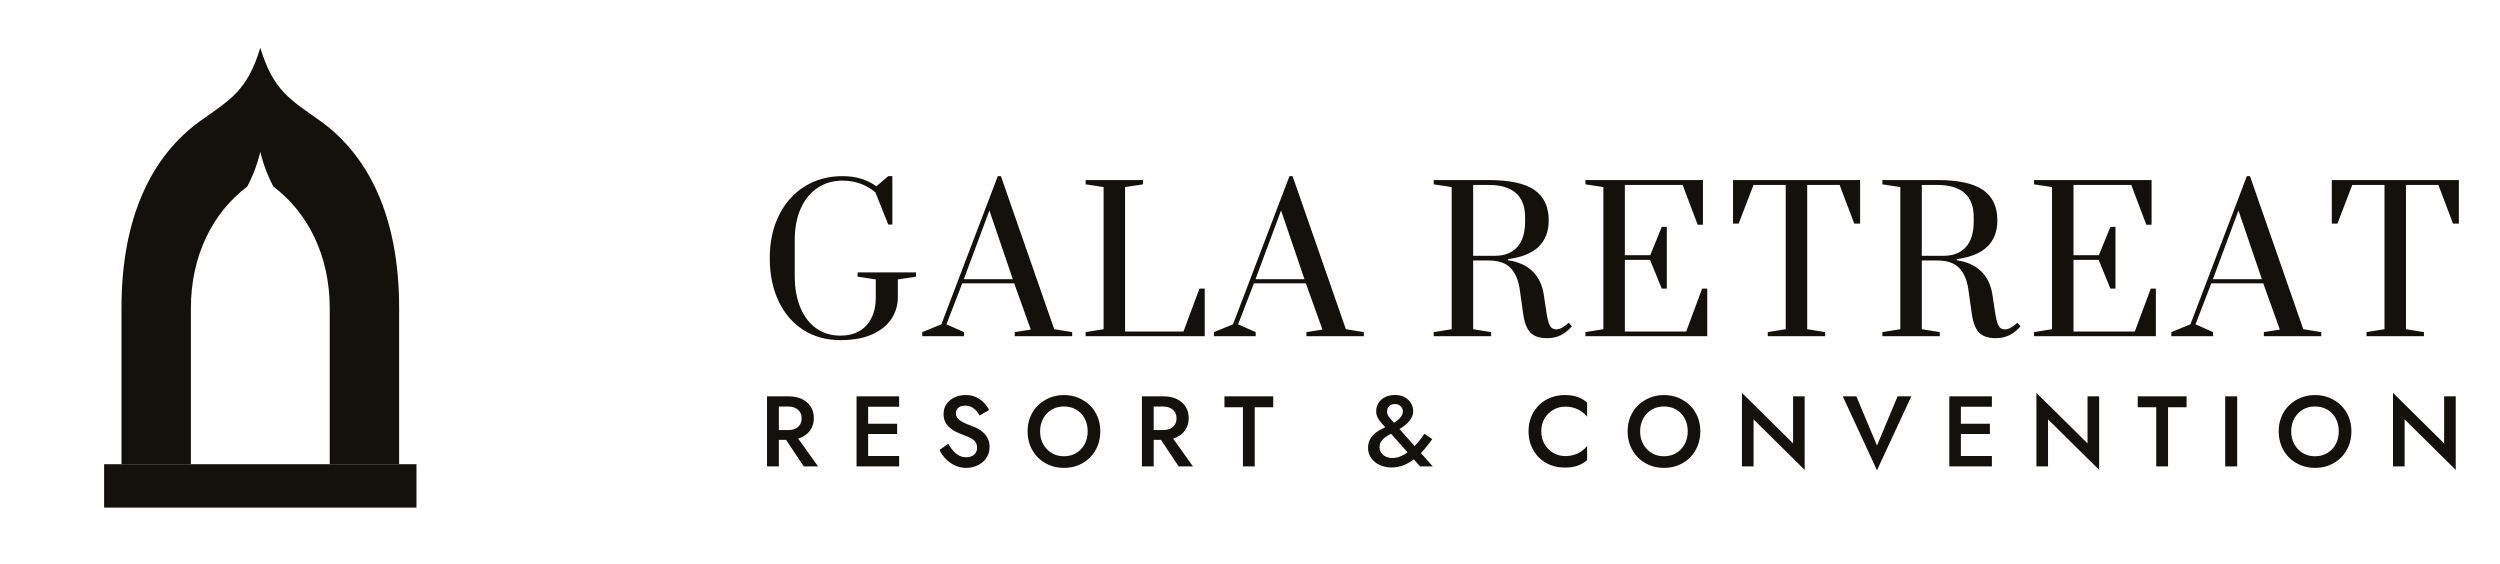
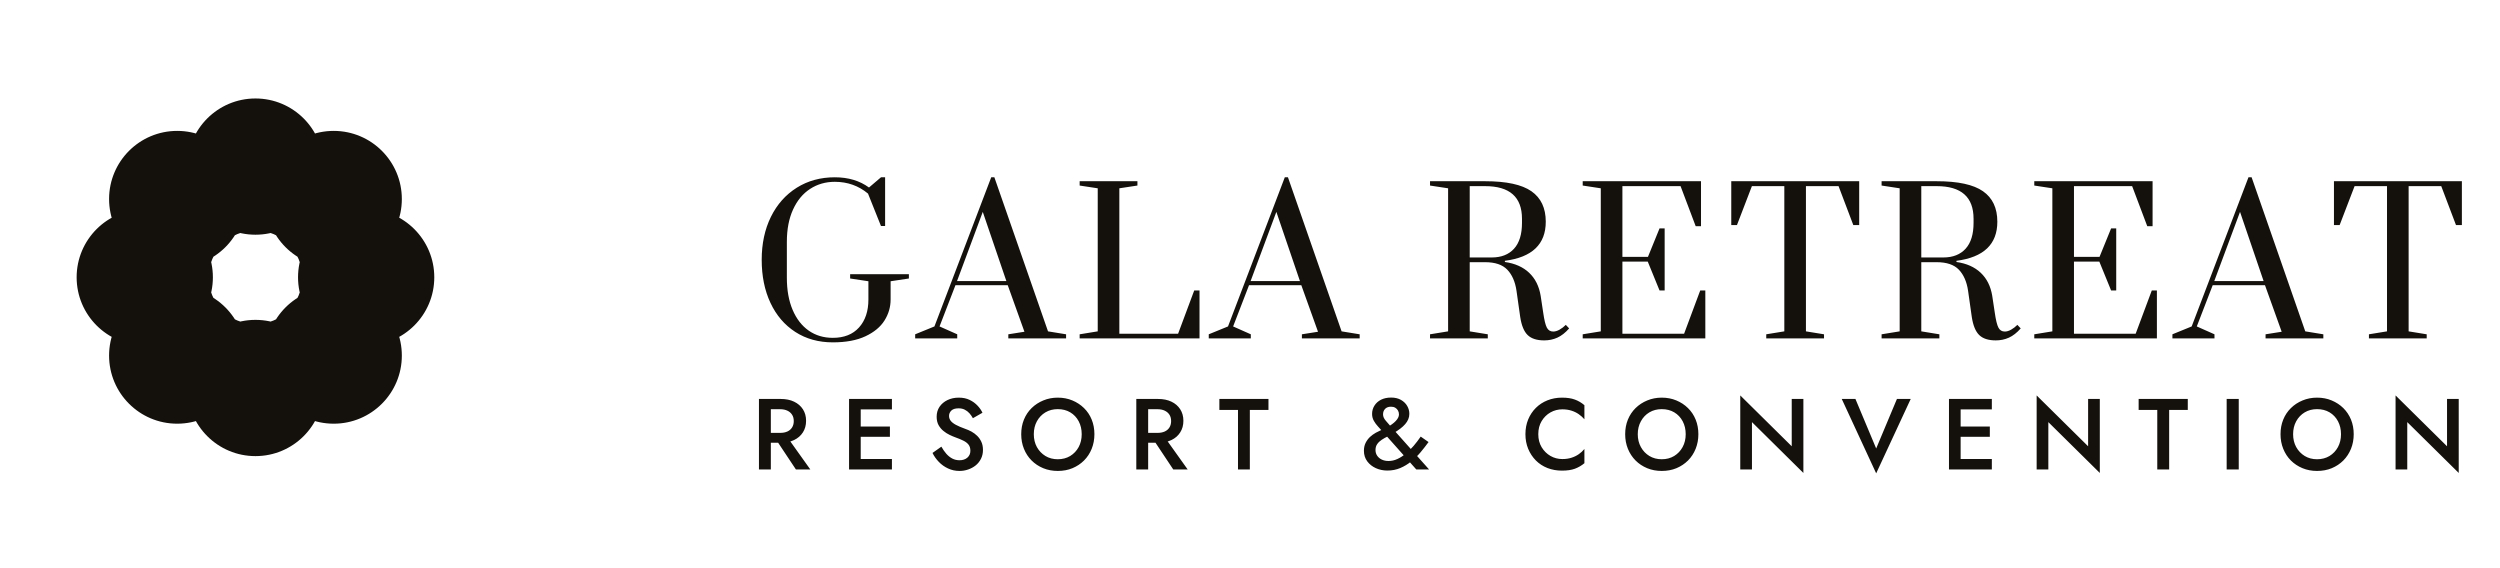
- <svg xmlns="http://www.w3.org/2000/svg" viewBox="0 0 461 104" width="461" height="104" role="img" aria-label="Gala Retreat, Resort and Convention">
-   <g transform="translate(0 4) scale(0.8)">
-     <g transform="translate(0 8)" fill="#14110D">
-       <path fill-rule="evenodd" d="M28 94 L28 58 C28 37 35 23 46 15 C53 10 57 8 60 -2 C63 8 67 10 74 15 C85 23 92 37 92 58 L92 94 Z M44 94 L44 58 C44 46 49 36 57 30 C58 28 59 26 60 22 C61 26 62 28 63 30 C71 36 76 46 76 58 L76 94 Z" />
-       <path d="M24 94 L96 94 L96 104 L24 104 Z" />
-     </g>
+ <svg xmlns="http://www.w3.org/2000/svg" viewBox="0 0 458 104" width="458" height="104" role="img" aria-label="Gala Retreat, Resort and Convention">
+   <g transform="translate(0 4) scale(0.78)">
+     <path fill="#14110D" d="M44.00 34 a16 16 0 1 0 32.00 0 a16 16 0 1 0 -32.00 0 Z M62.38 41.615 a16 16 0 1 0 32.00 0 a16 16 0 1 0 -32.00 0 Z M70.00 60 a16 16 0 1 0 32.00 0 a16 16 0 1 0 -32.00 0 Z M62.38 78.385 a16 16 0 1 0 32.00 0 a16 16 0 1 0 -32.00 0 Z M44.00 86 a16 16 0 1 0 32.00 0 a16 16 0 1 0 -32.00 0 Z M25.62 78.385 a16 16 0 1 0 32.00 0 a16 16 0 1 0 -32.00 0 Z M18.00 60 a16 16 0 1 0 32.00 0 a16 16 0 1 0 -32.00 0 Z M25.62 41.615 a16 16 0 1 0 32.00 0 a16 16 0 1 0 -32.00 0 Z M34.00 60 a26 26 0 1 0 52.00 0 a26 26 0 1 0 -52.00 0 Z M49.00 60 a11 11 0 1 1 22.00 0 a11 11 0 1 1 -22.00 0 Z" />
  </g>
-   <path transform="translate(140.0 62) scale(0.36)" d="M41.60 2Q30.70 2 22.50-3.30Q14.30-8.60 9.85-18.10Q5.40-27.60 5.40-40Q5.40-52.40 10.10-61.90Q14.80-71.40 23.25-76.70Q31.70-82 42.60-82Q52.90-82 60-76.80L66.10-82L68.20-82L68.20-57.20L66.10-57.20L59.50-73.70Q52.30-79.70 42.60-79.70Q35.60-79.70 30.05-76.10Q24.50-72.50 21.35-65.60Q18.20-58.70 18.20-49.20L18.20-30.90Q18.20-21.40 21.15-14.50Q24.10-7.60 29.35-3.95Q34.60-0.30 41.60-0.30Q50.20-0.30 54.95-5.60Q59.70-10.90 59.70-19.80L59.70-29.10L50.40-30.50L50.40-32.70L80.30-32.70L80.30-30.50L71-29.10L71-19.80Q71-14.10 67.90-9.15Q64.80-4.20 58.20-1.10Q51.60 2 41.60 2M104.90 0L83.50 0L83.50-2.10L93.30-6.10L122.20-82L123.80-82L151.10-3.60L160.30-2.10L160.30 0L130.90 0L130.90-2.10L139.10-3.40L130.60-27.10L104-27.10L95.90-6.10L104.90-2.10L104.90 0M117.90-64.40L104.80-29.20L129.90-29.20L117.90-64.40M228.20 0L167.20 0L167.20-2.10L176.40-3.60L176.40-76.40L167.20-77.80L167.20-80L196.60-80L196.60-77.80L187.40-76.40L187.40-2.40L217.30-2.40L225.50-24.40L228.20-24.40L228.20 0M254.30 0L232.90 0L232.90-2.10L242.70-6.10L271.60-82L273.20-82L300.50-3.60L309.70-2.10L309.70 0L280.30 0L280.30-2.10L288.50-3.40L280-27.10L253.40-27.10L245.30-6.10L254.30-2.10L254.30 0M267.30-64.40L254.20-29.20L279.30-29.20L267.30-64.40M403.60 1Q398 1 395.20-1.70Q392.40-4.40 391.40-10.90L389.50-24.30Q388.50-31.10 384.85-34.95Q381.20-38.80 373.50-38.80L365.70-38.80L365.70-3.60L374.90-2.10L374.90 0L345.50 0L345.50-2.10L354.70-3.60L354.70-76.40L345.50-77.80L345.50-80L373.50-80Q389.80-80 397.10-74.90Q404.40-69.80 404.40-59.40Q404.40-42.20 383.60-39.50L383.60-38.90Q391.30-37.80 395.95-33.40Q400.60-29 401.80-21.70L403.10-13.10Q403.90-7.50 404.95-5.50Q406-3.50 408.20-3.50Q409.70-3.50 411.40-4.45Q413.10-5.40 414.60-6.90L416.30-5.10Q413.40-1.80 410.30-0.40Q407.20 1 403.60 1M365.70-41.20L376.90-41.20Q384.20-41.20 388.25-45.65Q392.30-50.10 392.30-58.80L392.30-60.90Q392.30-77.50 373.50-77.50L365.70-77.50L365.70-41.20M485.60 0L423.20 0L423.20-2.10L432.40-3.60L432.40-76.40L423.20-77.80L423.20-80L483.40-80L483.40-57.10L480.70-57.10L473-77.50L443.40-77.50L443.40-41.50L456.40-41.50L462.30-56L464.90-56L464.90-24.40L462.30-24.40L456.30-39.10L443.40-39.10L443.40-2.40L474.80-2.40L483-24.40L485.60-24.40L485.60 0M546 0L516.60 0L516.60-2.10L525.80-3.60L525.80-77.50L509.30-77.50L501.70-57.70L498.80-57.70L498.80-80L563.90-80L563.90-57.70L560.90-57.70L553.40-77.50L536.80-77.50L536.80-3.60L546-2.10L546 0M633.40 1Q627.80 1 625-1.70Q622.20-4.40 621.20-10.90L619.30-24.30Q618.30-31.10 614.65-34.95Q611-38.80 603.30-38.80L595.50-38.80L595.50-3.60L604.70-2.10L604.70 0L575.30 0L575.30-2.10L584.50-3.60L584.50-76.40L575.30-77.80L575.30-80L603.30-80Q619.60-80 626.90-74.90Q634.20-69.80 634.20-59.40Q634.20-42.20 613.40-39.50L613.40-38.90Q621.10-37.80 625.75-33.40Q630.40-29 631.60-21.70L632.90-13.10Q633.70-7.50 634.75-5.50Q635.80-3.50 638-3.50Q639.50-3.50 641.20-4.45Q642.90-5.40 644.40-6.90L646.10-5.10Q643.20-1.80 640.10-0.40Q637 1 633.40 1M595.50-41.20L606.70-41.20Q614-41.20 618.05-45.65Q622.10-50.10 622.10-58.80L622.10-60.90Q622.10-77.50 603.30-77.50L595.50-77.50L595.50-41.20M715.40 0L653 0L653-2.10L662.20-3.60L662.20-76.40L653-77.80L653-80L713.20-80L713.20-57.10L710.50-57.10L702.80-77.50L673.20-77.50L673.20-41.50L686.20-41.50L692.10-56L694.70-56L694.70-24.40L692.10-24.40L686.10-39.10L673.20-39.10L673.20-2.40L704.60-2.40L712.80-24.40L715.40-24.40L715.40 0M744.70 0L723.30 0L723.30-2.10L733.10-6.10L762-82L763.60-82L790.90-3.60L800.10-2.10L800.10 0L770.70 0L770.70-2.10L778.90-3.40L770.40-27.10L743.80-27.10L735.70-6.10L744.70-2.10L744.70 0M757.70-64.40L744.60-29.20L769.70-29.20L757.70-64.40M852.70 0L823.30 0L823.30-2.10L832.50-3.60L832.50-77.50L816-77.50L808.40-57.70L805.50-57.70L805.50-80L870.60-80L870.60-57.70L867.60-57.70L860.10-77.50L843.50-77.50L843.50-3.60L852.70-2.10" fill="#14110D" />
-   <path transform="translate(140.0 86) scale(0.7094)" d="M9.10-8.68L5.80-8.68L11.57 0L15.29 0L9.10-8.68M5.10-18.20L2.03-18.20L2.03 0L5.10 0L5.10-18.20M3.85-18.20L3.85-15.55L7.51-15.55Q8.58-15.55 9.36-15.18Q10.14-14.82 10.58-14.14Q11.02-13.47 11.02-12.48Q11.02-11.52 10.58-10.83Q10.14-10.14 9.36-9.79Q8.58-9.44 7.51-9.44L3.85-9.44L3.85-6.89L7.64-6.89Q9.65-6.89 11.10-7.59Q12.56-8.29 13.38-9.57Q14.20-10.84 14.20-12.56Q14.20-14.27 13.38-15.54Q12.56-16.80 11.10-17.50Q9.65-18.20 7.64-18.20L3.85-18.20M27.20-2.70L27.20 0L36.37 0L36.37-2.70L27.20-2.70M27.20-18.20L27.20-15.50L36.37-15.50L36.37-18.20L27.20-18.20M27.20-11.08L27.20-8.42L35.85-8.42L35.85-11.08L27.20-11.08M28.31-18.20L25.30-18.20L25.30 0L28.31 0L28.31-18.20M49.14-5.88L46.85-4.26Q47.45-3.02 48.48-1.95Q49.50-0.88 50.87-0.25Q52.23 0.39 53.82 0.39Q54.99 0.39 56.07 0.01Q57.15-0.36 58.01-1.05Q58.86-1.74 59.37-2.76Q59.88-3.77 59.88-5.04Q59.88-6.24 59.46-7.14Q59.05-8.03 58.38-8.68Q57.72-9.33 56.90-9.78Q56.08-10.22 55.25-10.50Q53.79-11.02 52.88-11.52Q51.97-12.01 51.54-12.57Q51.12-13.13 51.12-13.83Q51.12-14.61 51.71-15.20Q52.31-15.78 53.59-15.78Q54.50-15.78 55.18-15.43Q55.87-15.08 56.39-14.50Q56.91-13.91 57.28-13.23L59.75-14.64Q59.31-15.60 58.47-16.48Q57.64-17.37 56.45-17.95Q55.25-18.54 53.64-18.54Q52-18.54 50.71-17.91Q49.43-17.29 48.67-16.19Q47.92-15.08 47.92-13.62Q47.92-12.35 48.41-11.45Q48.91-10.56 49.66-9.95Q50.41-9.33 51.25-8.93Q52.08-8.53 52.75-8.29Q53.90-7.88 54.78-7.45Q55.67-7.02 56.15-6.41Q56.63-5.80 56.63-4.81Q56.63-3.72 55.85-3.04Q55.07-2.37 53.82-2.37Q52.81-2.37 51.96-2.81Q51.12-3.25 50.43-4.03Q49.74-4.81 49.14-5.88M73.01-9.10Q73.01-10.97 73.81-12.44Q74.62-13.91 76.01-14.74Q77.40-15.57 79.20-15.57Q81.04-15.57 82.43-14.74Q83.82-13.91 84.60-12.44Q85.38-10.97 85.38-9.10Q85.38-7.23 84.59-5.77Q83.80-4.32 82.41-3.47Q81.02-2.63 79.20-2.63Q77.40-2.63 76.01-3.47Q74.62-4.32 73.81-5.77Q73.01-7.23 73.01-9.10M69.76-9.10Q69.76-7.07 70.46-5.33Q71.16-3.59 72.44-2.31Q73.71-1.04 75.44-0.32Q77.17 0.39 79.20 0.39Q81.28 0.39 82.99-0.32Q84.71-1.04 85.98-2.31Q87.26-3.59 87.96-5.33Q88.66-7.07 88.66-9.10Q88.66-11.15 87.96-12.87Q87.26-14.59 85.97-15.85Q84.68-17.11 82.97-17.82Q81.25-18.54 79.20-18.54Q77.19-18.54 75.47-17.82Q73.74-17.11 72.45-15.85Q71.16-14.59 70.46-12.87Q69.76-11.15 69.76-9.10M106.55-8.68L103.25-8.68L109.02 0L112.74 0L106.55-8.68M102.54-18.20L99.48-18.20L99.48 0L102.54 0L102.54-18.20M101.30-18.20L101.30-15.55L104.96-15.55Q106.03-15.55 106.81-15.18Q107.59-14.82 108.03-14.14Q108.47-13.47 108.47-12.48Q108.47-11.52 108.03-10.83Q107.59-10.14 106.81-9.79Q106.03-9.44 104.96-9.44L101.30-9.44L101.30-6.89L105.09-6.89Q107.09-6.89 108.55-7.59Q110.01-8.29 110.82-9.57Q111.64-10.84 111.64-12.56Q111.64-14.27 110.82-15.54Q110.01-16.80 108.55-17.50Q107.09-18.20 105.09-18.20L101.30-18.20M120.93-18.20L120.93-15.37L125.74-15.37L125.74 0L128.80 0L128.80-15.37L133.61-15.37L133.61-18.20L120.93-18.20M163.02-9.85L171.78 0L175.08 0L165.46-10.79Q164.58-11.80 163.89-12.60Q163.20-13.39 163.20-14.22Q163.20-15.08 163.73-15.64Q164.27-16.20 165.26-16.20Q165.91-16.20 166.36-15.93Q166.82-15.65 167.06-15.21Q167.31-14.77 167.31-14.20Q167.31-13.39 166.49-12.52Q165.67-11.65 164.22-10.87Q163.70-10.61 162.93-10.27Q162.16-9.93 161.34-9.48Q160.52-9.02 159.83-8.39Q159.15-7.75 158.70-6.86Q158.26-5.98 158.26-4.81Q158.26-3.25 159.12-2.09Q159.98-0.94 161.36-0.32Q162.73 0.29 164.32 0.29Q166.11 0.29 167.65-0.36Q169.18-1.01 170.48-2.07Q171.78-3.12 172.89-4.43Q173.99-5.75 174.95-7.07L172.93-8.48Q172.07-7.23 171.11-6.10Q170.14-4.97 169.09-4.10Q168.04-3.22 166.92-2.70Q165.80-2.18 164.61-2.18Q163.62-2.18 162.86-2.55Q162.11-2.91 161.68-3.55Q161.25-4.19 161.25-5.02Q161.25-5.93 161.71-6.57Q162.16-7.20 162.88-7.67Q163.59-8.14 164.40-8.53Q165.20-8.92 165.91-9.36Q166.89-9.96 167.65-10.53Q168.40-11.10 168.92-11.70Q169.44-12.30 169.71-12.95Q169.99-13.60 169.99-14.35Q169.99-15.44 169.44-16.39Q168.90-17.34 167.84-17.95Q166.79-18.56 165.28-18.56Q163.80-18.56 162.69-18.01Q161.59-17.45 160.98-16.48Q160.37-15.52 160.37-14.33Q160.37-13.36 160.82-12.56Q161.28-11.75 161.90-11.09Q162.53-10.43 163.02-9.85M203.29-9.10Q203.29-11.05 204.16-12.49Q205.04-13.94 206.44-14.73Q207.84-15.52 209.51-15.52Q210.81-15.52 211.86-15.18Q212.91-14.85 213.75-14.26Q214.58-13.68 215.20-12.95L215.20-16.59Q214.08-17.55 212.74-18.04Q211.41-18.54 209.40-18.54Q207.40-18.54 205.67-17.85Q203.94-17.16 202.67-15.90Q201.40-14.64 200.68-12.91Q199.97-11.18 199.97-9.10Q199.97-7.05 200.68-5.32Q201.40-3.59 202.67-2.31Q203.94-1.04 205.67-0.36Q207.40 0.31 209.40 0.31Q211.41 0.31 212.74-0.18Q214.08-0.68 215.20-1.61L215.20-5.28Q214.58-4.52 213.75-3.94Q212.91-3.35 211.86-3.02Q210.81-2.68 209.51-2.68Q207.84-2.68 206.44-3.48Q205.04-4.29 204.16-5.73Q203.29-7.18 203.29-9.10M228.98-9.10Q228.98-10.97 229.79-12.44Q230.59-13.91 231.98-14.74Q233.38-15.57 235.17-15.57Q237.02-15.57 238.41-14.74Q239.80-13.91 240.58-12.44Q241.36-10.97 241.36-9.10Q241.36-7.23 240.56-5.77Q239.77-4.32 238.38-3.47Q236.99-2.63 235.17-2.63Q233.38-2.63 231.98-3.47Q230.59-4.32 229.79-5.77Q228.98-7.23 228.98-9.10M225.73-9.10Q225.73-7.07 226.43-5.33Q227.14-3.59 228.41-2.31Q229.68-1.04 231.41-0.32Q233.14 0.39 235.17 0.39Q237.25 0.39 238.97-0.32Q240.68-1.04 241.96-2.31Q243.23-3.59 243.93-5.33Q244.63-7.07 244.63-9.10Q244.63-11.15 243.93-12.87Q243.23-14.59 241.94-15.85Q240.66-17.11 238.94-17.82Q237.22-18.54 235.17-18.54Q233.17-18.54 231.44-17.82Q229.71-17.11 228.42-15.85Q227.14-14.59 226.43-12.87Q225.73-11.15 225.73-9.10M271.75-18.20L268.74-18.20L268.74-5.98L255.45-19.11L255.45 0L258.47 0L258.47-12.22L271.75 0.91L271.75-18.20M295.91-18.20L290.55-5.41L285.19-18.20L281.66-18.20L290.55 1.01L299.47-18.20L295.91-18.20M311.25-2.70L311.25 0L320.42 0L320.42-2.70L311.25-2.70M311.25-18.20L311.25-15.50L320.42-15.50L320.42-18.20L311.25-18.20M311.25-11.08L311.25-8.42L319.90-8.42L319.90-11.08L311.25-11.08M312.36-18.20L309.35-18.20L309.35 0L312.36 0L312.36-18.20M348.30-18.20L345.28-18.20L345.28-5.98L331.99-19.11L331.99 0L335.01 0L335.01-12.22L348.30 0.91L348.30-18.20M358.33-18.20L358.33-15.37L363.14-15.37L363.14 0L366.21 0L366.21-15.37L371.02-15.37L371.02-18.20L358.33-18.20M384.18-18.20L381.06-18.20L381.06 0L384.18 0L384.18-18.20M398.22-9.10Q398.22-10.97 399.02-12.44Q399.83-13.91 401.22-14.74Q402.61-15.57 404.40-15.57Q406.25-15.57 407.64-14.74Q409.03-13.91 409.81-12.44Q410.59-10.97 410.59-9.10Q410.59-7.23 409.80-5.77Q409.01-4.32 407.62-3.47Q406.22-2.63 404.40-2.63Q402.61-2.63 401.22-3.47Q399.83-4.32 399.02-5.77Q398.22-7.23 398.22-9.10M394.97-9.10Q394.97-7.07 395.67-5.33Q396.37-3.59 397.64-2.31Q398.92-1.04 400.65-0.32Q402.38 0.39 404.40 0.39Q406.48 0.39 408.20-0.32Q409.92-1.04 411.19-2.31Q412.46-3.59 413.17-5.33Q413.87-7.07 413.87-9.10Q413.87-11.15 413.17-12.87Q412.46-14.59 411.18-15.85Q409.89-17.11 408.17-17.82Q406.46-18.54 404.40-18.54Q402.40-18.54 400.67-17.82Q398.94-17.11 397.66-15.85Q396.37-14.59 395.67-12.87Q394.97-11.15 394.97-9.10M440.99-18.20L437.97-18.20L437.97-5.98L424.68-19.11L424.68 0L427.70 0L427.70-12.22L440.99 0.91" fill="#14110D" />
+   <path transform="translate(137.6 62) scale(0.36)" d="M41.60 2Q30.70 2 22.50-3.30Q14.30-8.60 9.85-18.10Q5.40-27.60 5.40-40Q5.40-52.40 10.10-61.90Q14.80-71.40 23.25-76.70Q31.70-82 42.60-82Q52.90-82 60-76.80L66.10-82L68.20-82L68.20-57.20L66.10-57.20L59.50-73.70Q52.30-79.70 42.60-79.70Q35.60-79.70 30.05-76.10Q24.50-72.50 21.35-65.60Q18.20-58.70 18.20-49.20L18.20-30.90Q18.20-21.40 21.15-14.50Q24.10-7.60 29.35-3.95Q34.60-0.30 41.60-0.30Q50.20-0.30 54.95-5.60Q59.70-10.90 59.70-19.80L59.70-29.10L50.40-30.50L50.40-32.70L80.30-32.70L80.30-30.50L71-29.10L71-19.80Q71-14.10 67.90-9.15Q64.80-4.20 58.20-1.10Q51.60 2 41.60 2M104.90 0L83.50 0L83.50-2.10L93.30-6.10L122.20-82L123.80-82L151.10-3.60L160.30-2.10L160.30 0L130.90 0L130.90-2.10L139.10-3.40L130.60-27.10L104-27.10L95.90-6.10L104.90-2.10L104.90 0M117.90-64.40L104.80-29.20L129.90-29.20L117.90-64.40M228.20 0L167.20 0L167.20-2.10L176.40-3.60L176.40-76.40L167.20-77.80L167.20-80L196.60-80L196.60-77.80L187.40-76.40L187.40-2.40L217.30-2.40L225.50-24.40L228.20-24.40L228.20 0M254.30 0L232.90 0L232.90-2.10L242.70-6.10L271.60-82L273.20-82L300.50-3.60L309.70-2.10L309.70 0L280.30 0L280.30-2.10L288.50-3.40L280-27.10L253.40-27.10L245.30-6.10L254.30-2.10L254.30 0M267.30-64.40L254.20-29.20L279.30-29.20L267.30-64.40M403.60 1Q398 1 395.20-1.70Q392.40-4.40 391.40-10.90L389.50-24.30Q388.50-31.10 384.85-34.95Q381.20-38.80 373.50-38.80L365.70-38.80L365.70-3.60L374.90-2.10L374.90 0L345.50 0L345.50-2.10L354.70-3.60L354.70-76.40L345.50-77.80L345.50-80L373.50-80Q389.80-80 397.10-74.90Q404.40-69.80 404.40-59.40Q404.40-42.20 383.60-39.50L383.60-38.90Q391.30-37.80 395.95-33.40Q400.60-29 401.80-21.70L403.10-13.10Q403.90-7.50 404.95-5.50Q406-3.50 408.20-3.50Q409.70-3.50 411.40-4.45Q413.10-5.40 414.60-6.90L416.30-5.10Q413.40-1.80 410.30-0.40Q407.20 1 403.60 1M365.70-41.20L376.90-41.20Q384.20-41.20 388.25-45.65Q392.30-50.10 392.30-58.80L392.30-60.90Q392.30-77.50 373.50-77.50L365.70-77.50L365.70-41.20M485.60 0L423.20 0L423.20-2.10L432.40-3.60L432.40-76.40L423.20-77.80L423.20-80L483.40-80L483.40-57.10L480.70-57.10L473-77.50L443.40-77.50L443.40-41.50L456.40-41.50L462.30-56L464.90-56L464.90-24.40L462.30-24.40L456.30-39.10L443.40-39.10L443.40-2.40L474.80-2.40L483-24.40L485.60-24.40L485.60 0M546 0L516.60 0L516.60-2.10L525.80-3.60L525.80-77.50L509.30-77.50L501.70-57.70L498.80-57.70L498.80-80L563.90-80L563.90-57.70L560.90-57.70L553.40-77.50L536.80-77.50L536.80-3.60L546-2.10L546 0M633.40 1Q627.80 1 625-1.70Q622.20-4.40 621.20-10.90L619.30-24.30Q618.30-31.10 614.65-34.95Q611-38.80 603.30-38.80L595.50-38.80L595.50-3.60L604.70-2.10L604.70 0L575.30 0L575.30-2.10L584.50-3.60L584.50-76.40L575.30-77.80L575.30-80L603.30-80Q619.60-80 626.90-74.90Q634.20-69.80 634.20-59.40Q634.20-42.20 613.40-39.50L613.40-38.90Q621.10-37.80 625.75-33.40Q630.40-29 631.60-21.70L632.90-13.10Q633.70-7.50 634.75-5.50Q635.80-3.50 638-3.50Q639.50-3.50 641.20-4.45Q642.90-5.40 644.40-6.90L646.10-5.10Q643.20-1.80 640.10-0.40Q637 1 633.40 1M595.50-41.20L606.70-41.20Q614-41.20 618.05-45.65Q622.10-50.10 622.10-58.80L622.10-60.90Q622.10-77.50 603.30-77.50L595.50-77.50L595.50-41.20M715.40 0L653 0L653-2.10L662.20-3.60L662.20-76.40L653-77.80L653-80L713.20-80L713.20-57.10L710.50-57.10L702.80-77.50L673.20-77.50L673.20-41.50L686.20-41.50L692.10-56L694.70-56L694.70-24.40L692.10-24.40L686.10-39.10L673.20-39.10L673.20-2.40L704.60-2.40L712.80-24.40L715.40-24.40L715.40 0M744.70 0L723.30 0L723.30-2.10L733.10-6.10L762-82L763.60-82L790.90-3.60L800.10-2.10L800.10 0L770.70 0L770.70-2.10L778.90-3.40L770.40-27.10L743.80-27.10L735.70-6.10L744.70-2.10L744.70 0M757.70-64.40L744.60-29.20L769.70-29.20L757.70-64.40M852.70 0L823.30 0L823.30-2.10L832.50-3.60L832.50-77.50L816-77.50L808.40-57.70L805.50-57.70L805.50-80L870.60-80L870.60-57.70L867.60-57.70L860.10-77.50L843.50-77.50L843.50-3.60L852.70-2.10" fill="#14110D" />
+   <path transform="translate(137.6 86) scale(0.7094)" d="M9.10-8.68L5.80-8.68L11.57 0L15.29 0L9.10-8.68M5.10-18.20L2.03-18.20L2.03 0L5.10 0L5.10-18.20M3.85-18.20L3.85-15.55L7.51-15.55Q8.58-15.55 9.36-15.18Q10.14-14.82 10.58-14.14Q11.02-13.47 11.02-12.48Q11.02-11.52 10.58-10.83Q10.14-10.14 9.36-9.79Q8.58-9.44 7.51-9.44L3.85-9.44L3.85-6.89L7.64-6.89Q9.65-6.89 11.10-7.59Q12.56-8.29 13.38-9.57Q14.20-10.84 14.20-12.56Q14.20-14.27 13.38-15.54Q12.56-16.80 11.10-17.50Q9.65-18.20 7.64-18.20L3.85-18.20M27.20-2.70L27.20 0L36.37 0L36.37-2.70L27.20-2.70M27.20-18.20L27.20-15.50L36.37-15.50L36.37-18.20L27.20-18.20M27.20-11.08L27.20-8.42L35.85-8.42L35.85-11.08L27.20-11.08M28.31-18.20L25.30-18.20L25.30 0L28.31 0L28.31-18.20M49.14-5.88L46.85-4.26Q47.45-3.02 48.48-1.95Q49.50-0.88 50.87-0.25Q52.23 0.39 53.82 0.39Q54.99 0.39 56.07 0.01Q57.15-0.36 58.01-1.05Q58.86-1.74 59.37-2.76Q59.88-3.77 59.88-5.04Q59.88-6.24 59.46-7.14Q59.05-8.03 58.38-8.68Q57.72-9.33 56.90-9.78Q56.08-10.22 55.25-10.50Q53.79-11.02 52.88-11.52Q51.97-12.01 51.54-12.57Q51.12-13.13 51.12-13.83Q51.12-14.61 51.71-15.20Q52.31-15.78 53.59-15.78Q54.50-15.78 55.18-15.43Q55.87-15.08 56.39-14.50Q56.91-13.91 57.28-13.23L59.75-14.64Q59.31-15.60 58.47-16.48Q57.64-17.37 56.45-17.95Q55.25-18.54 53.64-18.54Q52-18.54 50.71-17.91Q49.43-17.29 48.67-16.19Q47.92-15.08 47.92-13.62Q47.92-12.35 48.41-11.45Q48.91-10.56 49.66-9.95Q50.41-9.33 51.25-8.93Q52.08-8.53 52.75-8.29Q53.90-7.88 54.78-7.45Q55.67-7.02 56.15-6.41Q56.63-5.80 56.63-4.81Q56.63-3.72 55.85-3.04Q55.07-2.37 53.82-2.37Q52.81-2.37 51.96-2.81Q51.12-3.25 50.43-4.03Q49.74-4.81 49.14-5.88M73.01-9.10Q73.01-10.97 73.81-12.44Q74.62-13.91 76.01-14.74Q77.40-15.57 79.20-15.57Q81.04-15.57 82.43-14.74Q83.82-13.91 84.60-12.44Q85.38-10.97 85.38-9.10Q85.38-7.23 84.59-5.77Q83.80-4.32 82.41-3.47Q81.02-2.63 79.20-2.63Q77.40-2.63 76.01-3.47Q74.62-4.32 73.81-5.77Q73.01-7.23 73.01-9.10M69.76-9.10Q69.76-7.07 70.46-5.33Q71.16-3.59 72.44-2.31Q73.71-1.04 75.44-0.32Q77.17 0.39 79.20 0.39Q81.28 0.39 82.99-0.32Q84.71-1.04 85.98-2.31Q87.26-3.59 87.96-5.33Q88.66-7.07 88.66-9.10Q88.66-11.15 87.96-12.87Q87.26-14.59 85.97-15.85Q84.68-17.11 82.97-17.82Q81.25-18.54 79.20-18.54Q77.19-18.54 75.47-17.82Q73.74-17.11 72.45-15.85Q71.16-14.59 70.46-12.87Q69.76-11.15 69.76-9.10M106.55-8.68L103.25-8.68L109.02 0L112.74 0L106.55-8.68M102.54-18.20L99.48-18.20L99.48 0L102.54 0L102.54-18.20M101.30-18.20L101.30-15.55L104.96-15.55Q106.03-15.55 106.81-15.18Q107.59-14.82 108.03-14.14Q108.47-13.47 108.47-12.48Q108.47-11.52 108.03-10.83Q107.59-10.14 106.81-9.79Q106.03-9.44 104.96-9.44L101.30-9.44L101.30-6.89L105.09-6.89Q107.09-6.89 108.55-7.59Q110.01-8.29 110.82-9.57Q111.64-10.84 111.64-12.56Q111.64-14.27 110.82-15.54Q110.01-16.80 108.55-17.50Q107.09-18.20 105.09-18.20L101.30-18.20M120.93-18.20L120.93-15.37L125.74-15.37L125.74 0L128.80 0L128.80-15.37L133.61-15.37L133.61-18.20L120.93-18.20M163.02-9.85L171.78 0L175.08 0L165.46-10.79Q164.58-11.80 163.89-12.60Q163.20-13.39 163.20-14.22Q163.20-15.08 163.73-15.64Q164.27-16.20 165.26-16.20Q165.91-16.20 166.36-15.93Q166.82-15.65 167.06-15.21Q167.31-14.77 167.31-14.20Q167.31-13.39 166.49-12.52Q165.67-11.65 164.22-10.87Q163.70-10.61 162.93-10.27Q162.16-9.93 161.34-9.48Q160.52-9.02 159.83-8.39Q159.15-7.75 158.70-6.86Q158.26-5.98 158.26-4.81Q158.26-3.25 159.12-2.09Q159.98-0.94 161.36-0.32Q162.73 0.29 164.32 0.29Q166.11 0.29 167.65-0.36Q169.18-1.01 170.48-2.07Q171.78-3.12 172.89-4.43Q173.99-5.75 174.95-7.07L172.93-8.48Q172.07-7.23 171.11-6.10Q170.14-4.97 169.09-4.10Q168.04-3.22 166.92-2.70Q165.80-2.18 164.61-2.18Q163.62-2.18 162.86-2.55Q162.11-2.91 161.68-3.55Q161.25-4.19 161.25-5.02Q161.25-5.93 161.71-6.57Q162.16-7.20 162.88-7.67Q163.59-8.14 164.40-8.53Q165.20-8.92 165.91-9.36Q166.89-9.96 167.65-10.53Q168.40-11.10 168.92-11.70Q169.44-12.30 169.71-12.95Q169.99-13.60 169.99-14.35Q169.99-15.44 169.44-16.39Q168.90-17.34 167.84-17.95Q166.79-18.56 165.28-18.56Q163.80-18.56 162.69-18.01Q161.59-17.45 160.98-16.48Q160.37-15.52 160.37-14.33Q160.37-13.36 160.82-12.56Q161.28-11.75 161.90-11.09Q162.53-10.43 163.02-9.85M203.29-9.10Q203.29-11.05 204.16-12.49Q205.04-13.94 206.44-14.73Q207.84-15.52 209.51-15.52Q210.81-15.52 211.86-15.18Q212.91-14.85 213.75-14.26Q214.58-13.68 215.20-12.95L215.20-16.59Q214.08-17.55 212.74-18.04Q211.41-18.54 209.40-18.54Q207.40-18.54 205.67-17.85Q203.94-17.16 202.67-15.90Q201.40-14.64 200.68-12.91Q199.97-11.18 199.97-9.10Q199.97-7.05 200.68-5.32Q201.40-3.59 202.67-2.31Q203.94-1.04 205.67-0.36Q207.40 0.31 209.40 0.31Q211.41 0.31 212.74-0.18Q214.08-0.68 215.20-1.61L215.20-5.28Q214.58-4.52 213.75-3.94Q212.91-3.35 211.86-3.02Q210.81-2.68 209.51-2.68Q207.84-2.68 206.44-3.48Q205.04-4.29 204.16-5.73Q203.29-7.18 203.29-9.10M228.98-9.10Q228.98-10.97 229.79-12.44Q230.59-13.91 231.98-14.74Q233.38-15.57 235.17-15.57Q237.02-15.57 238.41-14.74Q239.80-13.91 240.58-12.44Q241.36-10.97 241.36-9.10Q241.36-7.23 240.56-5.77Q239.77-4.32 238.38-3.47Q236.99-2.63 235.17-2.63Q233.38-2.63 231.98-3.47Q230.59-4.32 229.79-5.77Q228.98-7.23 228.98-9.10M225.73-9.10Q225.73-7.07 226.43-5.33Q227.14-3.59 228.41-2.31Q229.68-1.04 231.41-0.32Q233.14 0.39 235.17 0.39Q237.25 0.39 238.97-0.32Q240.68-1.04 241.96-2.31Q243.23-3.59 243.93-5.33Q244.63-7.07 244.63-9.10Q244.63-11.15 243.93-12.87Q243.23-14.59 241.94-15.85Q240.66-17.11 238.94-17.82Q237.22-18.54 235.17-18.54Q233.17-18.54 231.44-17.82Q229.71-17.11 228.42-15.85Q227.14-14.59 226.43-12.87Q225.73-11.15 225.73-9.10M271.75-18.20L268.74-18.20L268.74-5.98L255.45-19.11L255.45 0L258.47 0L258.47-12.22L271.75 0.91L271.75-18.20M295.91-18.20L290.55-5.41L285.19-18.20L281.66-18.20L290.55 1.01L299.47-18.20L295.91-18.20M311.25-2.70L311.25 0L320.42 0L320.42-2.70L311.25-2.70M311.25-18.20L311.25-15.50L320.42-15.50L320.42-18.20L311.25-18.20M311.25-11.08L311.25-8.42L319.90-8.42L319.90-11.08L311.25-11.08M312.36-18.20L309.35-18.20L309.35 0L312.36 0L312.36-18.20M348.30-18.20L345.28-18.20L345.28-5.98L331.99-19.11L331.99 0L335.01 0L335.01-12.22L348.30 0.91L348.30-18.20M358.33-18.20L358.33-15.37L363.14-15.37L363.14 0L366.21 0L366.21-15.37L371.02-15.37L371.02-18.20L358.33-18.20M384.18-18.20L381.06-18.20L381.06 0L384.18 0L384.18-18.20M398.22-9.10Q398.22-10.97 399.02-12.44Q399.83-13.91 401.22-14.74Q402.61-15.57 404.40-15.57Q406.25-15.57 407.64-14.74Q409.03-13.91 409.81-12.44Q410.59-10.97 410.59-9.10Q410.59-7.23 409.80-5.77Q409.01-4.32 407.62-3.47Q406.22-2.63 404.40-2.63Q402.61-2.63 401.22-3.47Q399.83-4.32 399.02-5.77Q398.22-7.23 398.22-9.10M394.97-9.10Q394.97-7.07 395.67-5.33Q396.37-3.59 397.64-2.31Q398.92-1.04 400.65-0.32Q402.38 0.39 404.40 0.39Q406.48 0.39 408.20-0.32Q409.92-1.04 411.19-2.31Q412.46-3.59 413.17-5.33Q413.87-7.07 413.87-9.10Q413.87-11.15 413.17-12.87Q412.46-14.59 411.18-15.85Q409.89-17.11 408.17-17.82Q406.46-18.54 404.40-18.54Q402.40-18.54 400.67-17.82Q398.94-17.11 397.66-15.85Q396.37-14.59 395.67-12.87Q394.97-11.15 394.97-9.10M440.99-18.20L437.97-18.20L437.97-5.98L424.68-19.11L424.68 0L427.70 0L427.70-12.22L440.99 0.91" fill="#14110D" />
</svg>
